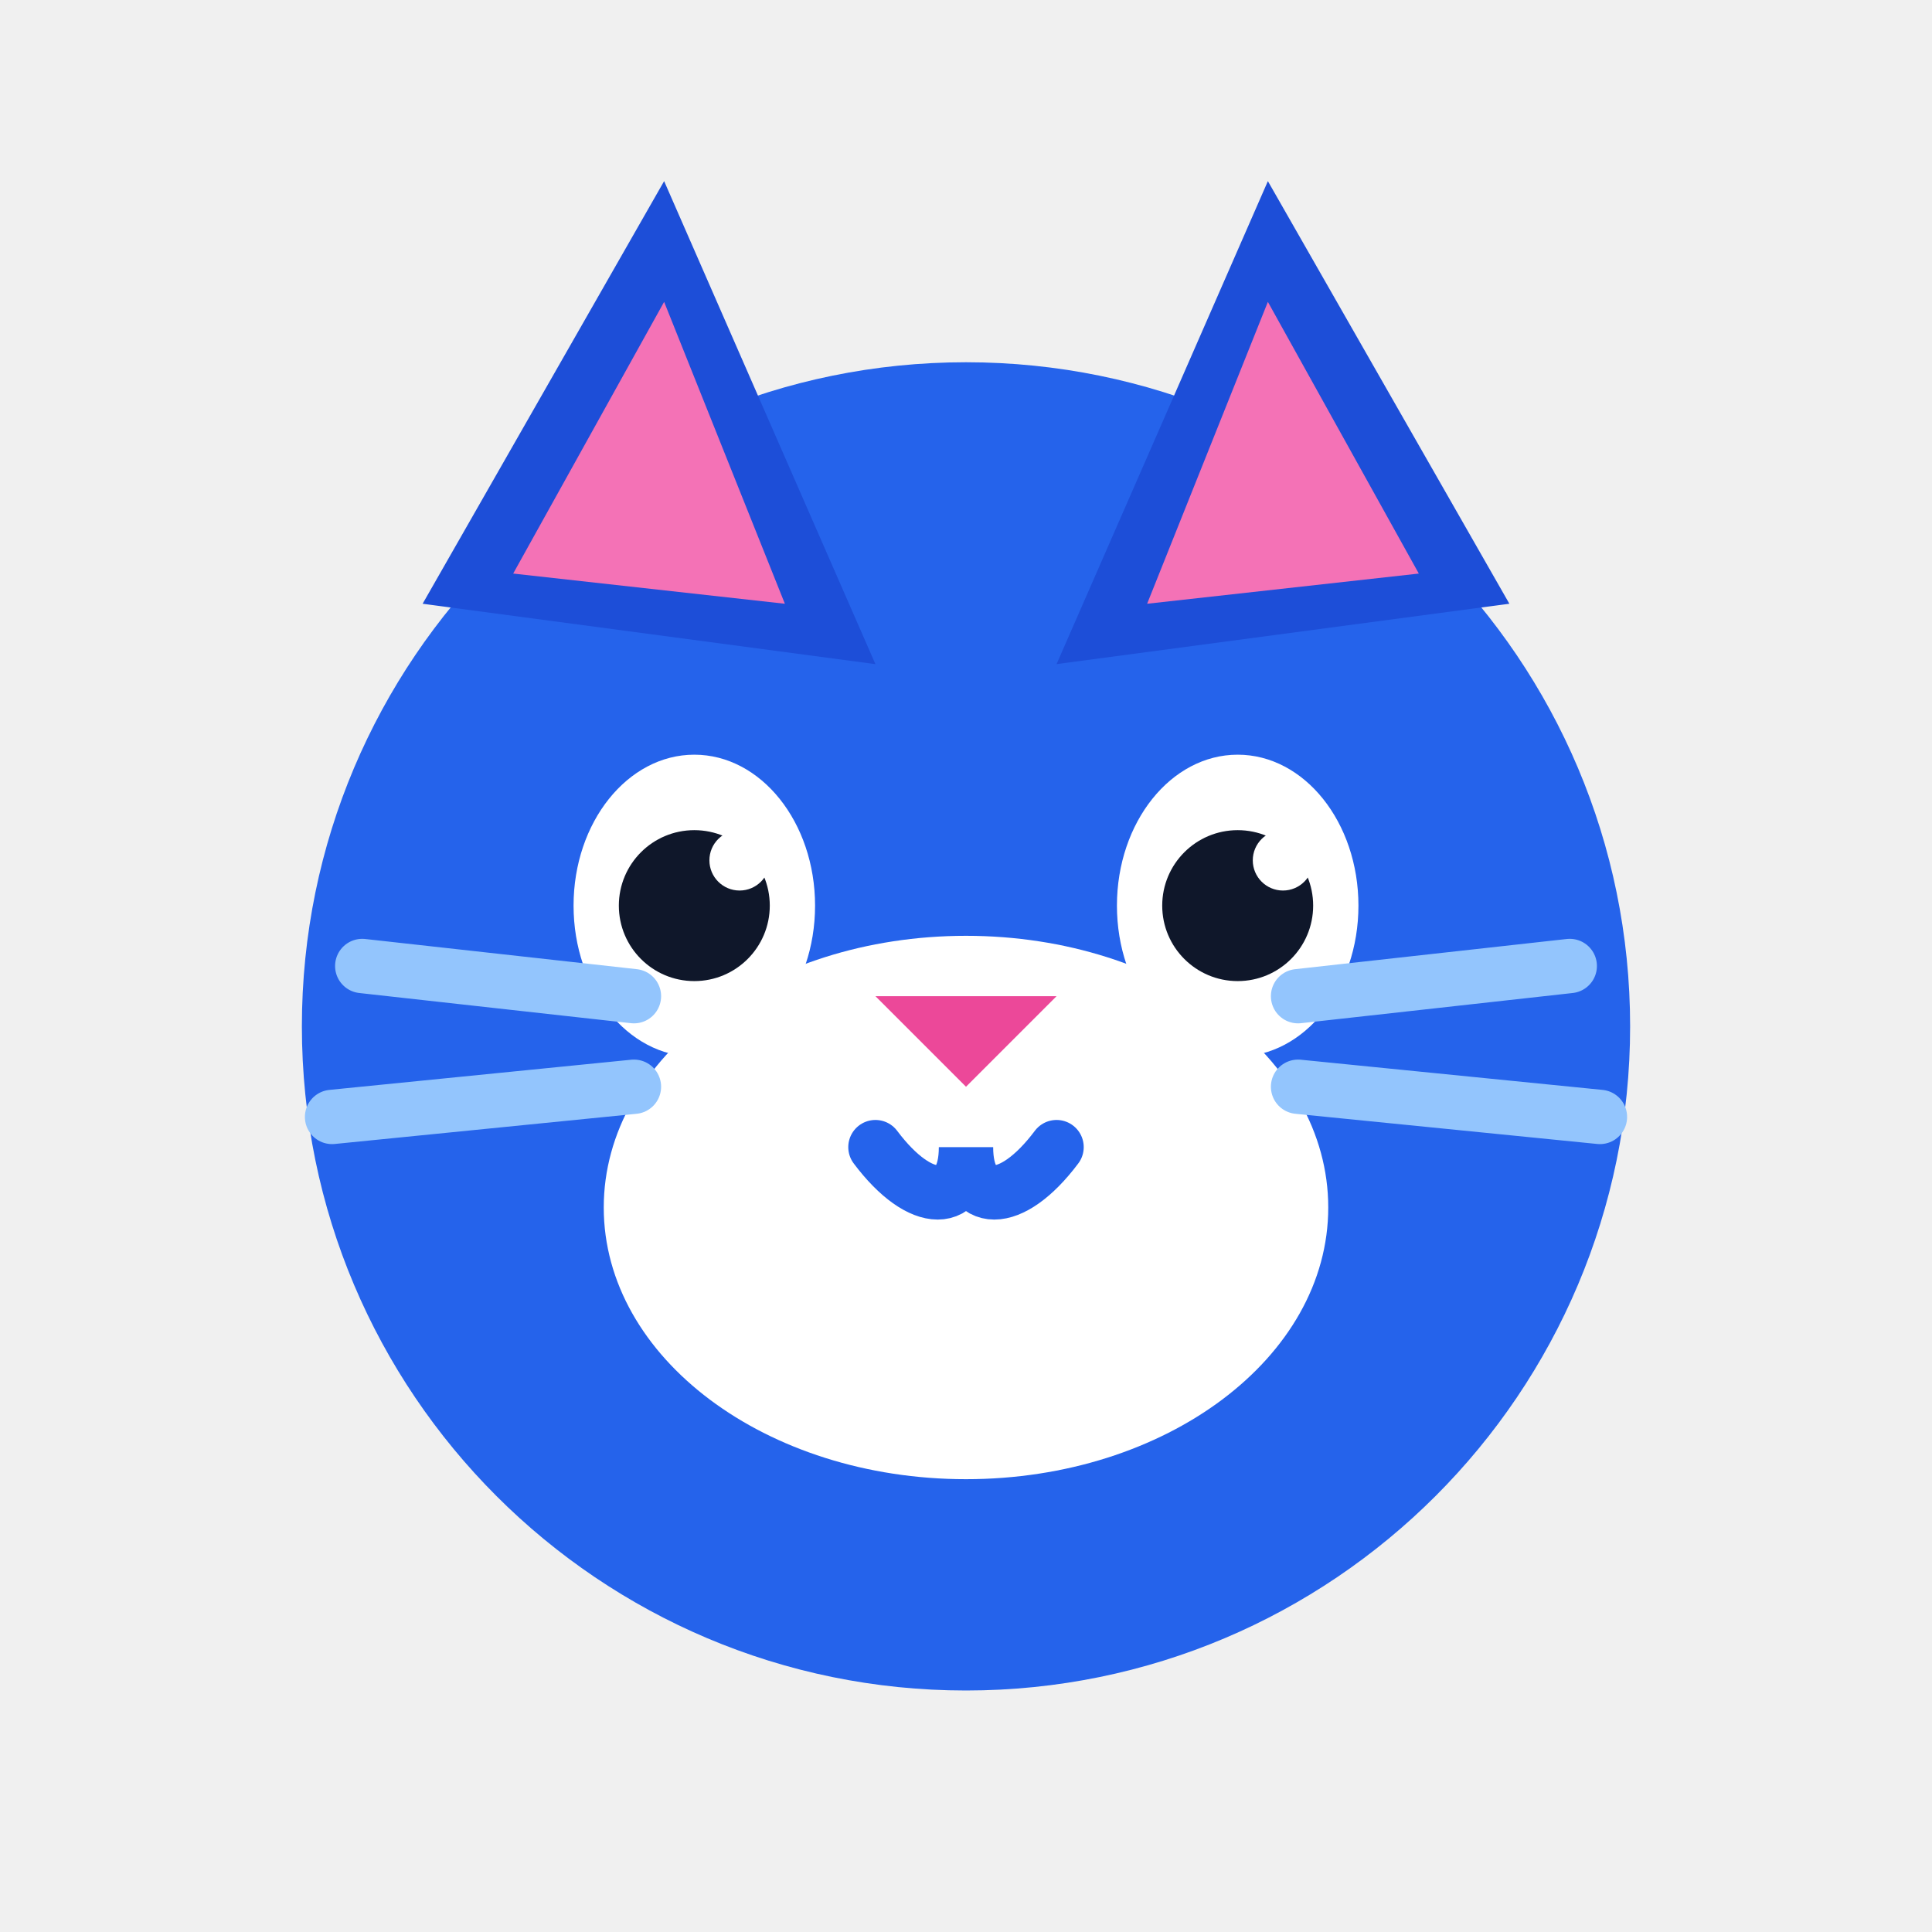
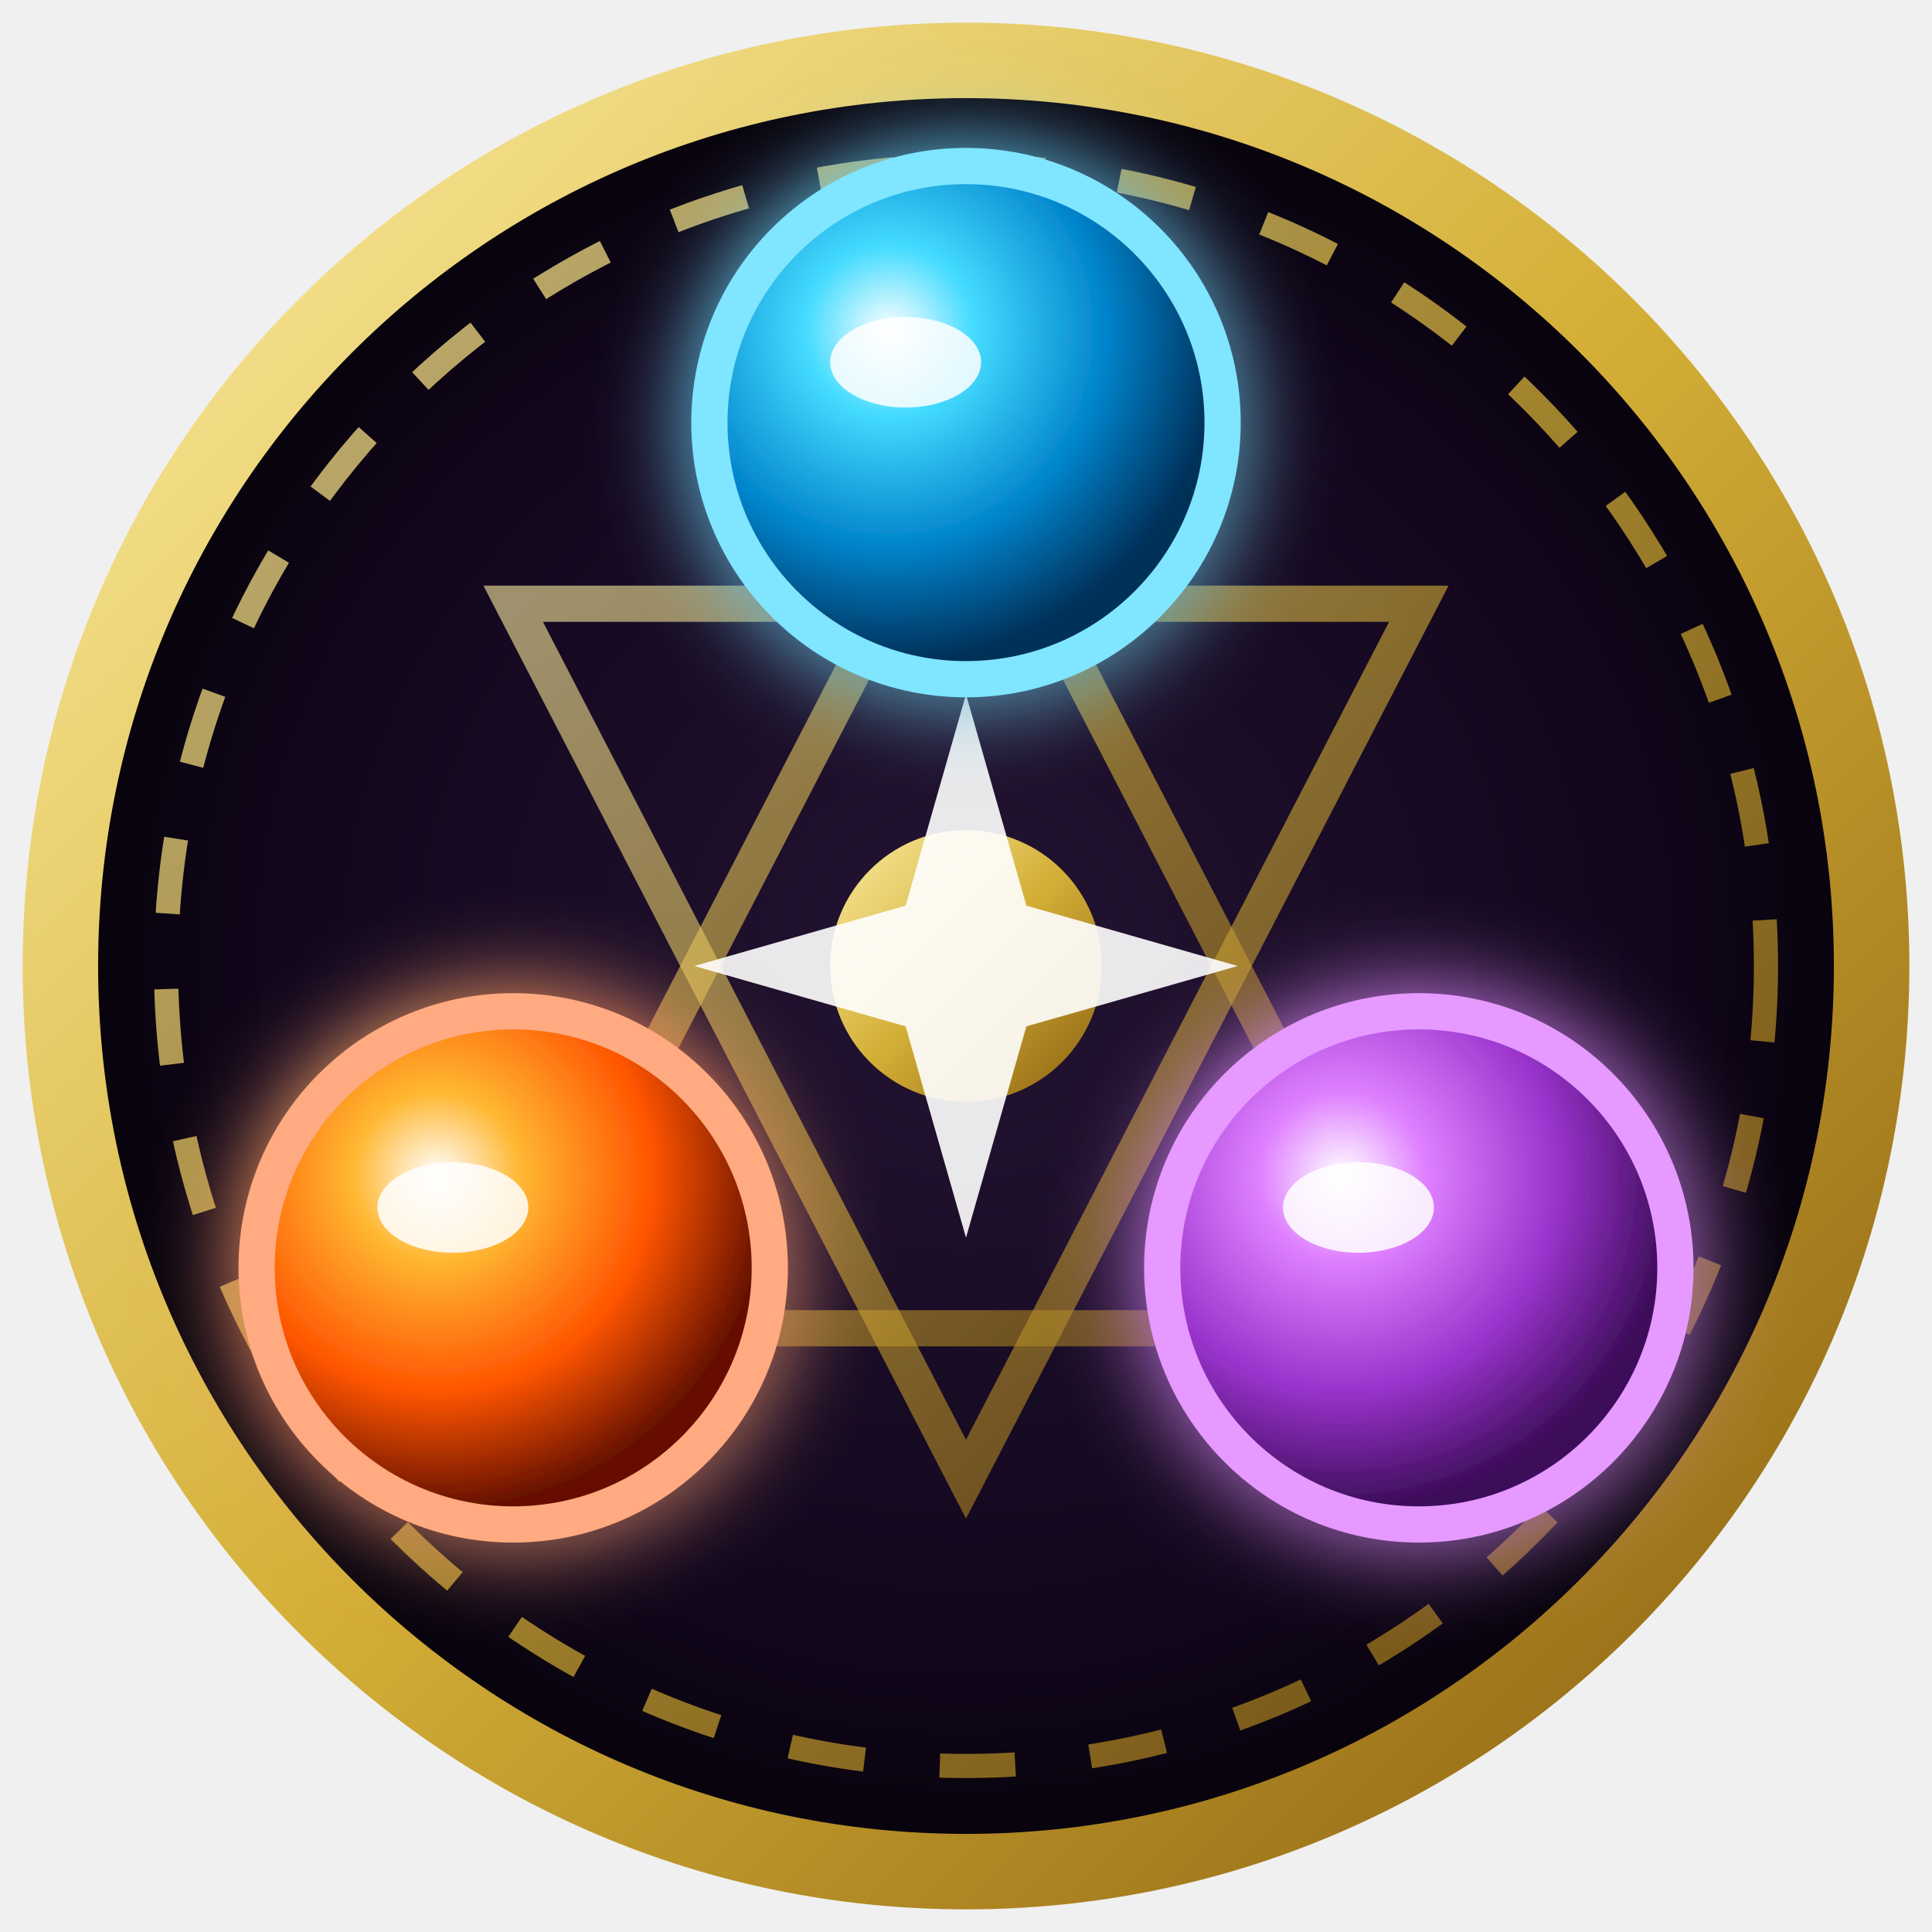
- <svg xmlns="http://www.w3.org/2000/svg" viewBox="0 0 64 64" width="64" height="64">
-   <circle cx="32" cy="34" r="22" fill="#2563eb" />
-   <polygon points="14,20 22,6 29,22" fill="#1d4ed8" />
-   <polygon points="17,19 22,10 26,20" fill="#f472b6" />
-   <polygon points="50,20 42,6 35,22" fill="#1d4ed8" />
-   <polygon points="47,19 42,10 38,20" fill="#f472b6" />
-   <ellipse cx="32" cy="40" rx="12" ry="9" fill="#ffffff" />
-   <ellipse cx="23" cy="30" rx="4" ry="5" fill="#ffffff" />
-   <circle cx="23" cy="30" r="2.5" fill="#0f172a" />
-   <ellipse cx="41" cy="30" rx="4" ry="5" fill="#ffffff" />
-   <circle cx="41" cy="30" r="2.5" fill="#0f172a" />
-   <circle cx="24.5" cy="28.5" r="1" fill="#ffffff" />
-   <circle cx="42.5" cy="28.5" r="1" fill="#ffffff" />
-   <polygon points="32,36 29,33 35,33" fill="#ec4899" />
-   <path d="M29 38C30.5 40 32 40 32 38C32 40 33.5 40 35 38" stroke="#2563eb" stroke-width="1.8" stroke-linecap="round" fill="none" />
-   <line x1="12" y1="32" x2="21" y2="33" stroke="#93c5fd" stroke-width="1.8" stroke-linecap="round" />
-   <line x1="11" y1="37" x2="21" y2="36" stroke="#93c5fd" stroke-width="1.8" stroke-linecap="round" />
-   <line x1="52" y1="32" x2="43" y2="33" stroke="#93c5fd" stroke-width="1.8" stroke-linecap="round" />
-   <line x1="53" y1="37" x2="43" y2="36" stroke="#93c5fd" stroke-width="1.8" stroke-linecap="round" />
+ <svg xmlns="http://www.w3.org/2000/svg" viewBox="0 0 64 64">
+   <defs>
+     <radialGradient id="orbQuas" cx="35%" cy="32%" r="65%">
+       <stop offset="0%" stop-color="#ffffff" />
+       <stop offset="25%" stop-color="#46dcff" />
+       <stop offset="65%" stop-color="#0084cc" />
+       <stop offset="100%" stop-color="#023059" />
+     </radialGradient>
+     <radialGradient id="orbWex" cx="35%" cy="32%" r="65%">
+       <stop offset="0%" stop-color="#ffffff" />
+       <stop offset="25%" stop-color="#df80ff" />
+       <stop offset="65%" stop-color="#9933cc" />
+       <stop offset="100%" stop-color="#3d0d5a" />
+     </radialGradient>
+     <radialGradient id="orbExort" cx="35%" cy="32%" r="65%">
+       <stop offset="0%" stop-color="#ffffff" />
+       <stop offset="25%" stop-color="#ffb833" />
+       <stop offset="65%" stop-color="#ff5500" />
+       <stop offset="100%" stop-color="#661100" />
+     </radialGradient>
+     <linearGradient id="goldRim" x1="0%" y1="0%" x2="100%" y2="100%">
+       <stop offset="0%" stop-color="#fceda2" />
+       <stop offset="50%" stop-color="#d4af37" />
+       <stop offset="100%" stop-color="#8a6010" />
+     </linearGradient>
+     <radialGradient id="darkBg" cx="50%" cy="50%" r="50%">
+       <stop offset="0%" stop-color="#241433" />
+       <stop offset="75%" stop-color="#12061c" />
+       <stop offset="100%" stop-color="#06020a" />
+     </radialGradient>
+     <filter id="orbGlow" x="-30%" y="-30%" width="160%" height="160%">
+       <feGaussianBlur stdDeviation="1.5" result="blur" />
+       <feComposite in="SourceGraphic" in2="blur" operator="over" />
+     </filter>
+   </defs>
+   <circle cx="32" cy="32" r="30" fill="url(#darkBg)" stroke="url(#goldRim)" stroke-width="2.5" />
+   <circle cx="32" cy="32" r="26.5" fill="none" stroke="url(#goldRim)" stroke-width="0.8" stroke-dasharray="2.5 2.5" opacity="0.75" />
+   <polygon points="32,15 47,44 17,44" fill="none" stroke="url(#goldRim)" stroke-width="1.2" opacity="0.6" />
+   <polygon points="32,49 17,20 47,20" fill="none" stroke="url(#goldRim)" stroke-width="1.2" opacity="0.6" />
+   <circle cx="32" cy="32" r="4.5" fill="url(#goldRim)" />
+   <path d="M32 23 L34 30 L41 32 L34 34 L32 41 L30 34 L23 32 L30 30 Z" fill="#ffffff" opacity="0.9" />
+   <circle cx="32" cy="14" r="8.5" fill="url(#orbQuas)" stroke="#80e5ff" stroke-width="1.2" filter="url(#orbGlow)" />
+   <ellipse cx="30" cy="12" rx="2.5" ry="1.5" fill="#ffffff" opacity="0.85" />
+   <circle cx="47" cy="42" r="8.5" fill="url(#orbWex)" stroke="#e699ff" stroke-width="1.2" filter="url(#orbGlow)" />
+   <ellipse cx="45" cy="40" rx="2.5" ry="1.5" fill="#ffffff" opacity="0.85" />
+   <circle cx="17" cy="42" r="8.5" fill="url(#orbExort)" stroke="#ffaa80" stroke-width="1.2" filter="url(#orbGlow)" />
+   <ellipse cx="15" cy="40" rx="2.5" ry="1.5" fill="#ffffff" opacity="0.85" />
</svg>
